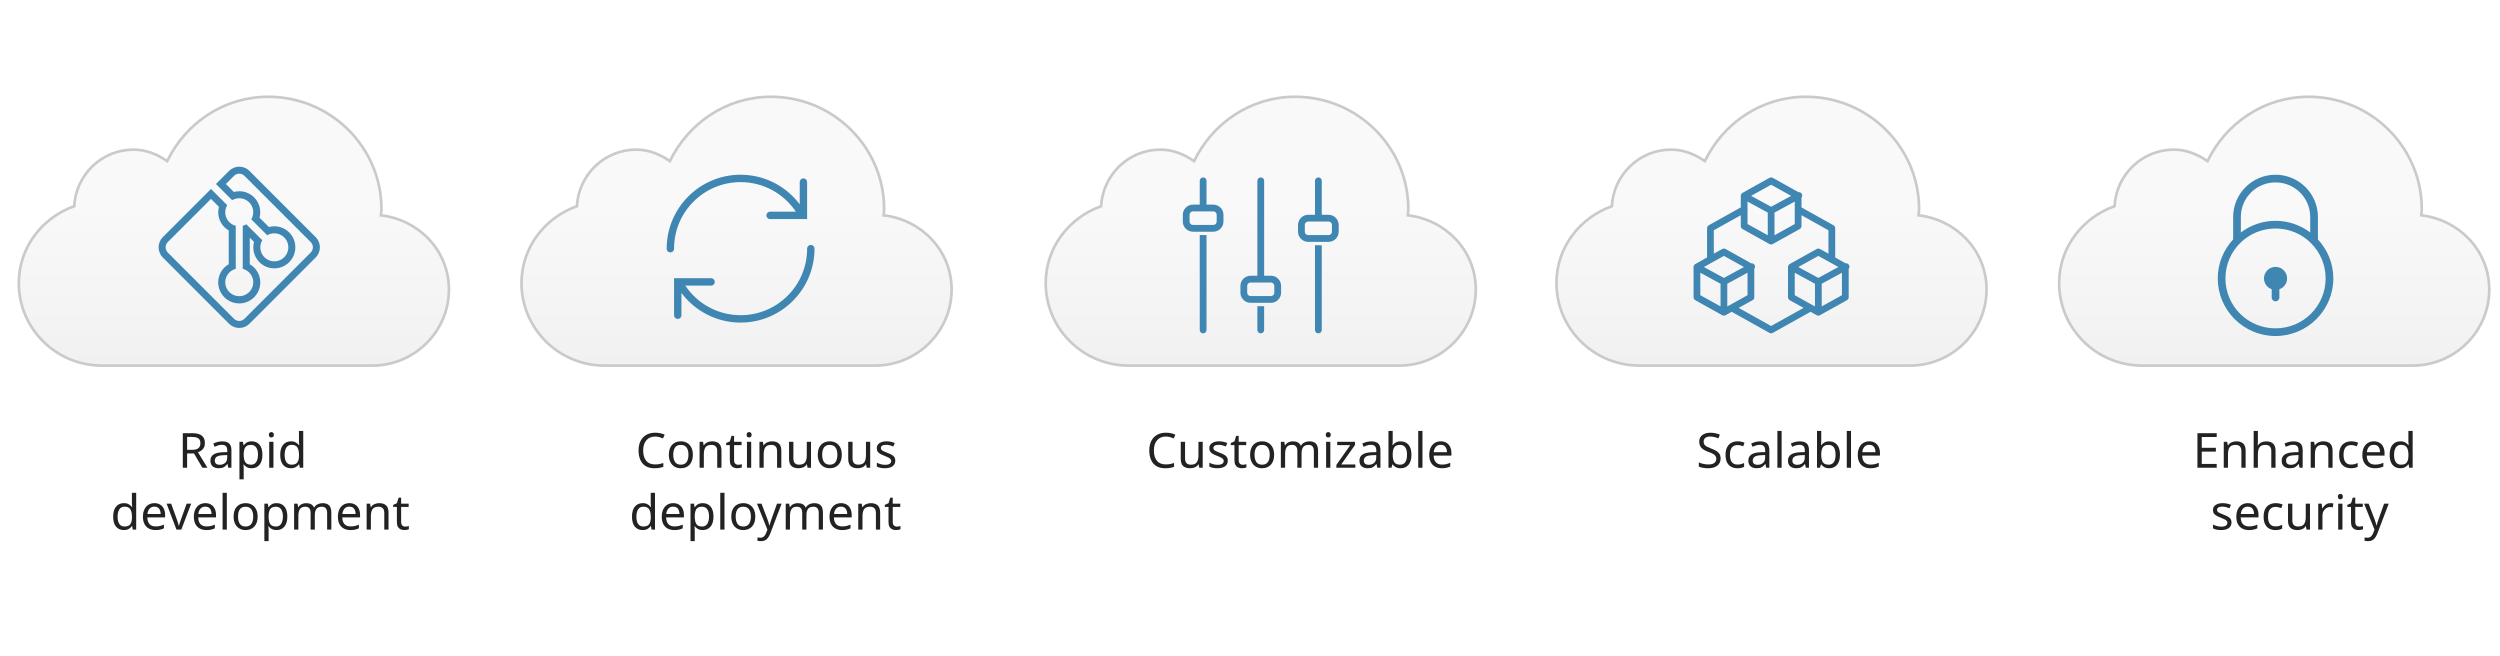
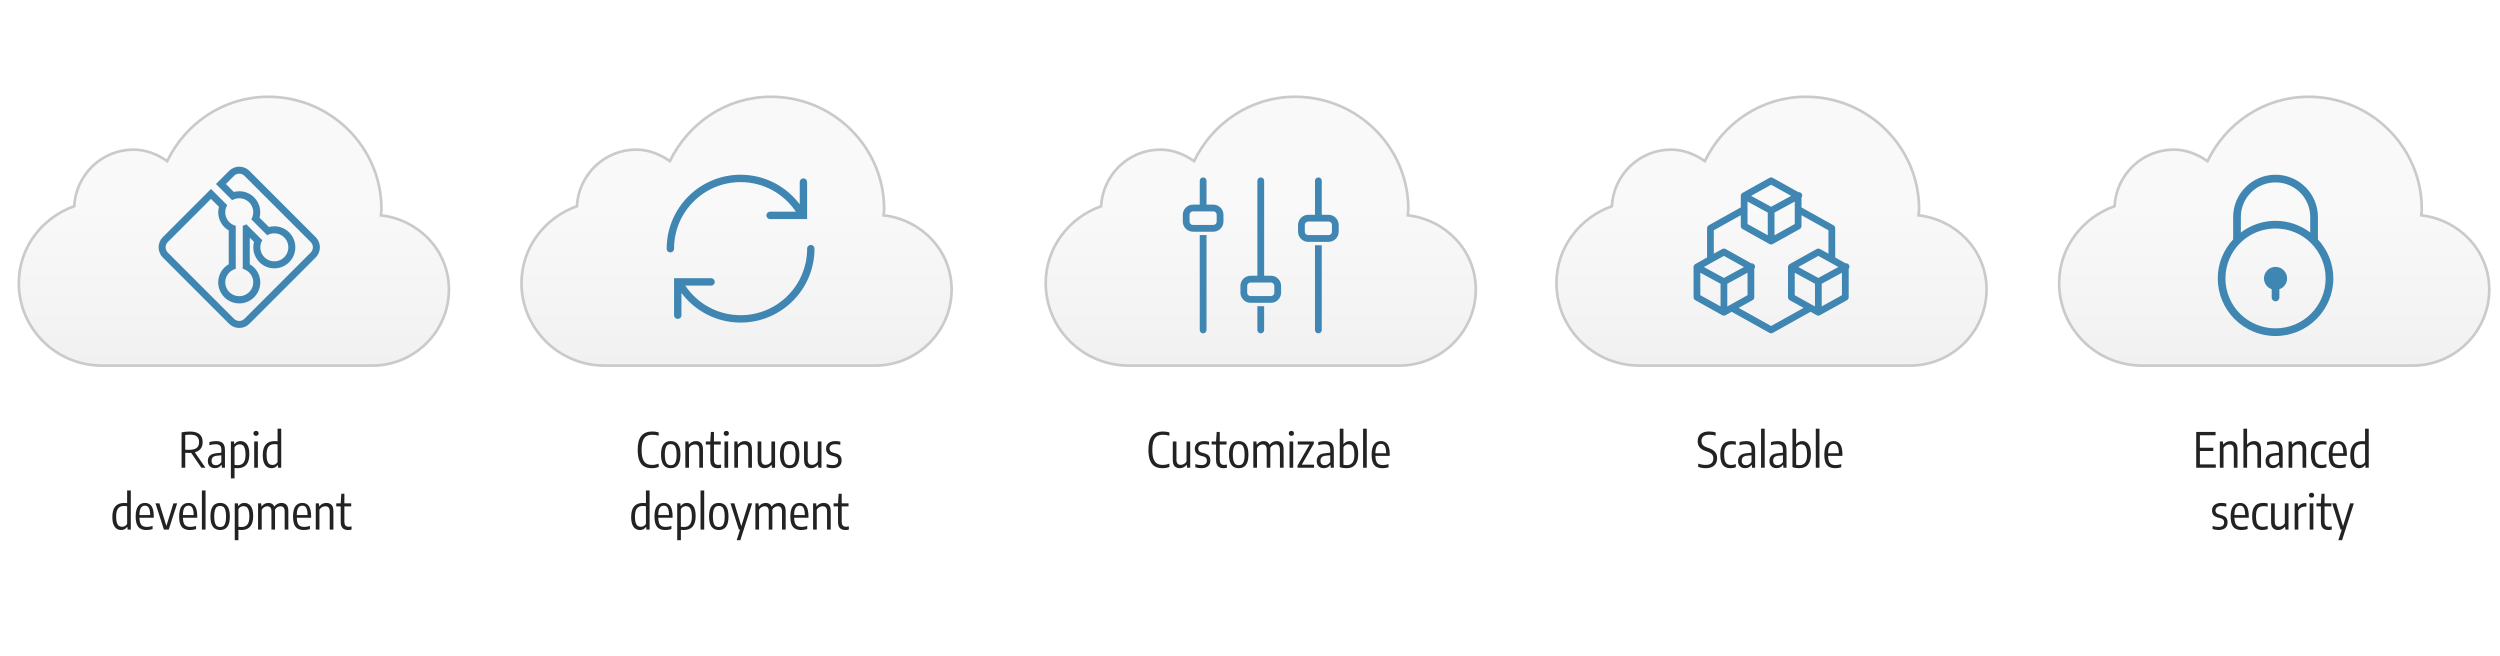
<svg xmlns="http://www.w3.org/2000/svg" width="930" height="244">
  <defs>
    <linearGradient x1="50%" y1="39.966%" x2="50%" y2="100%" id="a">
      <stop stop-color="#F9F9F9" offset="0%" />
      <stop stop-color="#F1F1F1" offset="100%" />
    </linearGradient>
  </defs>
  <g fill="none" fill-rule="evenodd">
    <path d="M481.8 36c-16.688 0-30.812 9.918-37.6 23.932-3.612-2.47-7.8-4.27-12.5-4.27-11.925 0-21.438 9.372-22.1 21.053-11.925 4.27-20.6 15.318-20.6 28.6C389 122.246 402.85 136 419.9 136h100.6c15.7 0 28.5-12.711 28.5-28.302 0-14.461-11.175-25.956-25.3-27.607.05-.77.2-1.49.2-2.284C523.9 54.77 505 36 481.8 36zM286.8 36c-16.688 0-30.812 9.918-37.6 23.932-3.612-2.47-7.8-4.27-12.5-4.27-11.925 0-21.438 9.372-22.1 21.053-11.925 4.27-20.6 15.318-20.6 28.6C194 122.246 207.85 136 224.9 136h100.6c15.7 0 28.5-12.711 28.5-28.302 0-14.461-11.175-25.956-25.3-27.607.05-.77.2-1.49.2-2.284C328.9 54.77 310 36 286.8 36zM99.8 36c-16.688 0-30.812 9.918-37.6 23.932-3.612-2.47-7.8-4.27-12.5-4.27-11.925 0-21.438 9.372-22.1 21.053C15.675 80.985 7 92.033 7 105.315 7 122.246 20.85 136 37.9 136h100.6c15.7 0 28.5-12.711 28.5-28.302 0-14.461-11.175-25.956-25.3-27.607.05-.77.2-1.49.2-2.284C141.9 54.77 123 36 99.8 36zM671.8 36c-16.688 0-30.812 9.918-37.6 23.932-3.612-2.47-7.8-4.27-12.5-4.27-11.925 0-21.438 9.372-22.1 21.053-11.925 4.27-20.6 15.318-20.6 28.6C579 122.246 592.85 136 609.9 136h100.6c15.7 0 28.5-12.711 28.5-28.302 0-14.461-11.175-25.956-25.3-27.607.05-.77.2-1.49.2-2.284C713.9 54.77 695 36 671.8 36zM858.8 36c-16.688 0-30.812 9.918-37.6 23.932-3.612-2.47-7.8-4.27-12.5-4.27-11.925 0-21.438 9.372-22.1 21.053-11.925 4.27-20.6 15.318-20.6 28.6C766 122.246 779.85 136 796.9 136h100.6c15.7 0 28.5-12.711 28.5-28.302 0-14.461-11.175-25.956-25.3-27.607.05-.77.2-1.49.2-2.284C900.9 54.77 882 36 858.8 36z" stroke="#CACACA" fill="url(#a)" fill-rule="nonzero" />
-     <text font-family="EncodeSansCondensed-Regular, Encode Sans Condensed" font-size="18" font-style="condensed" fill="#222">
-       <tspan x="66.249" y="174">Rapid </tspan>
-       <tspan x="41.117" y="197">development</tspan>
-     </text>
-     <text font-family="EncodeSansCondensed-Regular, Encode Sans Condensed" font-size="18" font-style="condensed" fill="#222">
-       <tspan x="236.448" y="174">Continuous </tspan>
-       <tspan x="234.113" y="197">deployment</tspan>
-     </text>
-     <text font-family="EncodeSansCondensed-Regular, Encode Sans Condensed" font-size="18" font-style="condensed" fill="#222">
-       <tspan x="426.438" y="174">Customizable</tspan>
-     </text>
-     <text font-family="EncodeSansCondensed-Regular, Encode Sans Condensed" font-size="18" font-style="condensed" fill="#222">
-       <tspan x="631.037" y="174">Scalable</tspan>
-     </text>
-     <text font-family="EncodeSansCondensed-Regular, Encode Sans Condensed" font-size="18" font-style="condensed" fill="#222">
-       <tspan x="815.696" y="174">Enhanced </tspan>
-       <tspan x="822.306" y="197">security</tspan>
-     </text>
+     <path d="M74.907 174l-3.788-5.535c-.253.018-.516.027-.793.027-.492 0-.962-.015-1.412-.045V174h-1.368v-13.167c.534-.096 1.043-.17 1.53-.22a14.854 14.854 0 0 1 1.548-.077c1.596 0 2.788.328 3.577.986.789.657 1.184 1.639 1.184 2.947.005.996-.24 1.812-.739 2.448-.498.636-1.226 1.08-2.186 1.332L76.428 174h-1.522zm-4.617-6.66c1.303 0 2.255-.23 2.858-.689.603-.459.904-1.18.904-2.164 0-.954-.265-1.657-.796-2.11-.531-.454-1.378-.68-2.543-.68-.642 0-1.241.048-1.8.144v5.445c.529.036.987.054 1.377.054zm10.072-3.258c.756 0 1.375.108 1.858.324.483.216.847.571 1.094 1.066.246.496.369 1.163.369 2.003V174h-1.144l-.099-1.071h-.09c-.27.408-.61.715-1.021.922-.411.208-.871.311-1.381.311-.523 0-.981-.105-1.377-.315a2.22 2.22 0 0 1-.923-.913c-.219-.4-.328-.875-.328-1.427 0-.876.26-1.555.783-2.038.522-.484 1.331-.776 2.43-.878l1.808-.189v-.99c0-.552-.079-.985-.238-1.3a1.353 1.353 0 0 0-.706-.666c-.313-.13-.723-.194-1.234-.194a7.157 7.157 0 0 0-2.276.387v-1.17c.348-.12.748-.214 1.201-.284a8.483 8.483 0 0 1 1.274-.103zm-.036 8.973c.372 0 .733-.093 1.084-.279.351-.186.661-.492.931-.918v-2.493l-1.71.171c-.654.066-1.138.249-1.453.549-.315.3-.472.723-.472 1.269 0 .57.139.996.418 1.278.279.282.68.423 1.202.423zm5.562-8.82h1.17l.098 1.008h.09c.223-.348.522-.628.9-.841.379-.214.81-.32 1.296-.32.979 0 1.773.382 2.386 1.148.612.765.918 2.002.918 3.712 0 1.77-.371 3.084-1.112 3.942-.741.858-1.85 1.287-3.326 1.287-.354 0-.704-.024-1.053-.072v3.861h-1.367v-13.725zm2.51 8.802c.979 0 1.712-.306 2.201-.918.489-.612.733-1.626.733-3.042 0-.984-.094-1.755-.283-2.313-.189-.558-.444-.943-.765-1.157-.321-.213-.71-.319-1.166-.319-.372 0-.728.096-1.07.288a1.967 1.967 0 0 0-.793.819v6.534c.145.03.326.055.545.077.219.02.418.031.599.031zm6.166.963v-9.765h1.368V174h-1.368zm.684-11.88c-.307 0-.545-.081-.716-.243-.171-.162-.257-.384-.257-.666 0-.282.086-.505.257-.67.171-.166.41-.248.716-.248s.542.082.71.248c.169.165.252.388.252.67 0 .282-.083.504-.251.666-.169.162-.405.243-.712.243zm5.804 12.051a3.06 3.06 0 0 1-1.678-.472c-.495-.316-.89-.834-1.183-1.558-.295-.723-.442-1.666-.442-2.83 0-1.77.371-3.082 1.112-3.938.741-.855 1.85-1.282 3.325-1.282.319 0 .672.021 1.063.063v-4.698h1.368V174h-1.18l-.099-.99h-.09a2.505 2.505 0 0 1-.9.841c-.378.214-.81.32-1.296.32zm.333-1.206c.373 0 .728-.096 1.067-.288.339-.192.604-.465.797-.819v-6.534a5.625 5.625 0 0 0-.554-.077 6.316 6.316 0 0 0-.598-.031c-.979 0-1.712.306-2.201.918-.489.612-.734 1.626-.734 3.042 0 .99.095 1.762.284 2.318.189.555.445.938.77 1.151.324.214.713.32 1.17.32zm-56.29 24.206a3.06 3.06 0 0 1-1.678-.472c-.496-.316-.89-.834-1.184-1.558-.294-.723-.441-1.666-.441-2.83 0-1.77.37-3.082 1.111-3.938.742-.855 1.85-1.282 3.326-1.282.318 0 .672.021 1.062.063v-4.698h1.368V197H47.48l-.099-.99h-.09a2.505 2.505 0 0 1-.9.841c-.378.214-.81.32-1.296.32zm.333-1.206c.372 0 .727-.096 1.067-.288.339-.192.604-.465.796-.819v-6.534a5.625 5.625 0 0 0-.553-.077 6.316 6.316 0 0 0-.599-.031c-.978 0-1.711.306-2.2.918-.49.612-.734 1.626-.734 3.042 0 .99.094 1.762.284 2.318.189.555.445.938.769 1.151.324.214.714.32 1.17.32zm11.781-3.375h-5.337c.018.858.129 1.536.333 2.034.204.498.507.853.909 1.066.402.214.924.32 1.566.32.576 0 1.269-.12 2.079-.36v1.17c-.402.126-.78.216-1.134.27a7.212 7.212 0 0 1-1.089.081c-.93 0-1.692-.166-2.286-.5-.594-.333-1.04-.871-1.337-1.615-.297-.744-.445-1.728-.445-2.952 0-1.722.306-2.99.918-3.803.612-.813 1.464-1.219 2.556-1.219 1.062 0 1.872.402 2.43 1.206.558.804.837 2.085.837 3.843v.459zm-3.276-4.482c-.642 0-1.141.26-1.498.779-.358.519-.545 1.426-.563 2.722h4.005c-.012-.888-.097-1.59-.257-2.106-.159-.516-.377-.877-.656-1.084-.28-.208-.623-.311-1.031-.311zm10.575-.873h1.404L62.78 197h-1.809l-3.132-9.765h1.449l2.61 8.433 2.61-8.433zm8.874 5.355h-5.337c.018.858.129 1.536.333 2.034.204.498.507.853.909 1.066.402.214.924.32 1.566.32.576 0 1.269-.12 2.079-.36v1.17c-.402.126-.78.216-1.134.27a7.212 7.212 0 0 1-1.089.081c-.93 0-1.692-.166-2.286-.5-.594-.333-1.04-.871-1.337-1.615-.297-.744-.445-1.728-.445-2.952 0-1.722.306-2.99.918-3.803.612-.813 1.464-1.219 2.556-1.219 1.062 0 1.872.402 2.43 1.206.558.804.837 2.085.837 3.843v.459zm-3.276-4.482c-.642 0-1.141.26-1.498.779-.358.519-.545 1.426-.563 2.722h4.005c-.012-.888-.097-1.59-.257-2.106-.159-.516-.377-.877-.657-1.084-.279-.208-.622-.311-1.03-.311zM75.101 197v-14.544h1.368V197h-1.368zm6.795.171c-2.412 0-3.618-1.68-3.618-5.04 0-1.758.31-3.039.931-3.843.622-.804 1.517-1.206 2.687-1.206 1.152 0 2.041.405 2.668 1.215.628.81.941 2.085.941 3.825 0 1.752-.31 3.031-.931 3.838-.622.808-1.514 1.211-2.678 1.211zm0-1.116c.48 0 .879-.117 1.197-.351.318-.234.564-.636.738-1.206.174-.57.261-1.35.261-2.34 0-1.008-.087-1.803-.261-2.385-.174-.582-.421-.99-.743-1.224-.32-.234-.718-.351-1.192-.351-.48 0-.88.115-1.201.346-.322.232-.569.633-.743 1.206-.174.574-.261 1.355-.261 2.345 0 1.008.087 1.803.261 2.385.174.582.421.99.743 1.224.32.234.721.351 1.201.351zm5.427-8.82h1.17l.099 1.008h.09c.222-.348.522-.628.9-.841.378-.214.81-.32 1.296-.32.978 0 1.773.382 2.385 1.148.612.765.918 2.002.918 3.712 0 1.77-.37 3.084-1.111 3.942-.742.858-1.85 1.287-3.326 1.287-.354 0-.705-.024-1.053-.072v3.861h-1.368v-13.725zm2.511 8.802c.978 0 1.711-.306 2.2-.918.49-.612.734-1.626.734-3.042 0-.984-.094-1.755-.284-2.313-.189-.558-.443-.943-.764-1.157-.322-.213-.71-.319-1.166-.319-.372 0-.729.096-1.071.288a1.967 1.967 0 0 0-.792.819v6.534c.144.03.325.055.544.077.22.02.419.031.599.031zm14.868-8.955c.78 0 1.402.244 1.868.733.465.49.697 1.292.697 2.408V197h-1.368v-6.723c0-1.296-.522-1.944-1.566-1.944-.354 0-.72.1-1.098.302-.378.2-.693.523-.945.967.018.18.027.369.027.567V197h-1.341v-6.723c0-.696-.135-1.194-.405-1.494-.27-.3-.645-.45-1.125-.45-.372 0-.751.108-1.138.324-.388.216-.701.552-.941 1.008V197h-1.368v-9.765h1.152l.108 1.098h.09c.33-.42.708-.733 1.134-.94.426-.208.888-.311 1.386-.311 1.08 0 1.803.459 2.169 1.377.36-.474.772-.822 1.237-1.044.466-.222.941-.333 1.427-.333zm11.043 5.508h-5.337c.018.858.129 1.536.333 2.034.204.498.507.853.909 1.066.402.214.924.32 1.566.32.576 0 1.269-.12 2.079-.36v1.17c-.402.126-.78.216-1.134.27a7.212 7.212 0 0 1-1.089.081c-.93 0-1.692-.166-2.286-.5-.594-.333-1.04-.871-1.337-1.615-.297-.744-.445-1.728-.445-2.952 0-1.722.306-2.99.918-3.803.612-.813 1.464-1.219 2.556-1.219 1.062 0 1.872.402 2.43 1.206.558.804.837 2.085.837 3.843v.459zm-3.276-4.482c-.642 0-1.141.26-1.498.779-.358.519-.545 1.426-.563 2.722h4.005c-.012-.888-.097-1.59-.257-2.106-.159-.516-.377-.877-.657-1.084-.279-.208-.622-.311-1.03-.311zm4.995-.873h1.152l.108 1.089h.09c.33-.402.714-.71 1.152-.923.438-.213.918-.319 1.44-.319.81 0 1.449.241 1.917.725.468.483.702 1.273.702 2.371V197h-1.368v-6.741c0-.69-.141-1.183-.423-1.48-.282-.298-.684-.446-1.206-.446a2.61 2.61 0 0 0-1.21.315c-.406.21-.734.534-.986.972V197h-1.368v-9.765zm12.321 8.712c.294 0 .624-.042.99-.126v1.197a5.838 5.838 0 0 1-1.269.153c-.894 0-1.578-.241-2.052-.725-.474-.483-.711-1.249-.711-2.299v-5.778h-1.656v-1.134h1.656l.225-3.555h1.143v3.555h2.538v1.134h-2.538v5.589c0 .498.06.891.18 1.179.12.288.301.495.544.621.244.126.56.189.95.189zM242.478 174.171c-1.128 0-2.077-.22-2.848-.661-.771-.442-1.365-1.163-1.782-2.165-.417-1.002-.626-2.328-.626-3.978 0-2.412.458-4.158 1.373-5.238s2.257-1.62 4.028-1.62a8.46 8.46 0 0 1 2.403.342v1.233a7.156 7.156 0 0 0-1.166-.27 8.562 8.562 0 0 0-1.202-.081c-.894 0-1.63.174-2.209.522-.579.348-1.018.933-1.319 1.755-.3.822-.45 1.929-.45 3.321 0 1.422.15 2.544.45 3.366.3.822.735 1.402 1.305 1.742.57.339 1.293.508 2.17.508.39 0 .776-.037 1.16-.113.385-.075.804-.19 1.26-.346v1.233a7.052 7.052 0 0 1-1.206.328 7.359 7.359 0 0 1-1.34.122zm7.038 0c-2.412 0-3.617-1.68-3.617-5.04 0-1.758.31-3.039.931-3.843.621-.804 1.516-1.206 2.686-1.206 1.153 0 2.042.405 2.669 1.215.627.81.94 2.085.94 3.825 0 1.752-.31 3.031-.931 3.838-.621.808-1.513 1.211-2.677 1.211zm0-1.116c.48 0 .88-.117 1.198-.351.318-.234.563-.636.738-1.206.174-.57.26-1.35.26-2.34 0-1.008-.086-1.803-.26-2.385-.175-.582-.422-.99-.743-1.224-.321-.234-.718-.351-1.192-.351-.48 0-.881.115-1.202.346-.321.232-.568.633-.743 1.206-.174.574-.26 1.355-.26 2.345 0 1.008.086 1.803.26 2.385.175.582.422.99.743 1.224.321.234.721.351 1.202.351zm5.428-8.82h1.152l.108 1.089h.09c.33-.402.713-.71 1.151-.923.439-.213.918-.319 1.44-.319.81 0 1.45.241 1.918.725.468.483.702 1.273.702 2.371V174h-1.368v-6.741c0-.69-.141-1.183-.423-1.48-.283-.298-.684-.446-1.207-.446a2.61 2.61 0 0 0-1.21.315c-.405.21-.733.534-.986.972V174h-1.367v-9.765zm12.32 8.712c.295 0 .624-.042.99-.126v1.197a5.838 5.838 0 0 1-1.269.153c-.894 0-1.577-.241-2.052-.725-.474-.483-.71-1.249-.71-2.299v-5.778h-1.656v-1.134h1.656l.224-3.555h1.144v3.555h2.537v1.134h-2.537v5.589c0 .498.06.891.18 1.179.12.288.301.495.544.621.243.126.56.189.95.189zm2.241 1.053v-9.765h1.368V174h-1.368zm.685-11.88c-.307 0-.545-.081-.716-.243-.171-.162-.257-.384-.257-.666 0-.282.086-.505.257-.67.171-.166.41-.248.716-.248s.542.082.71.248c.169.165.252.388.252.67 0 .282-.083.504-.251.666-.169.162-.405.243-.712.243zm2.97 2.115h1.151l.109 1.089h.09c.33-.402.713-.71 1.151-.923.439-.213.918-.319 1.44-.319.81 0 1.45.241 1.918.725.468.483.702 1.273.702 2.371V174h-1.368v-6.741c0-.69-.141-1.183-.423-1.48-.283-.298-.684-.446-1.207-.446a2.61 2.61 0 0 0-1.21.315c-.405.21-.733.534-.986.972V174h-1.368v-9.765zm11.285 9.936c-.798 0-1.43-.243-1.899-.729-.468-.486-.702-1.287-.702-2.403v-6.804h1.368v6.75c0 .696.14 1.192.419 1.49.279.297.67.445 1.175.445.384 0 .778-.105 1.183-.315a2.32 2.32 0 0 0 .968-.963v-7.407h1.368V174h-1.152l-.108-1.062h-.09c-.337.408-.72.715-1.153.923-.432.207-.89.31-1.377.31zm9.315 0c-2.412 0-3.618-1.68-3.618-5.04 0-1.758.311-3.039.932-3.843.621-.804 1.516-1.206 2.686-1.206 1.153 0 2.042.405 2.669 1.215.627.81.94 2.085.94 3.825 0 1.752-.31 3.031-.931 3.838-.621.808-1.513 1.211-2.678 1.211zm0-1.116c.48 0 .88-.117 1.197-.351.319-.234.564-.636.738-1.206.175-.57.262-1.35.262-2.34 0-1.008-.087-1.803-.262-2.385-.174-.582-.421-.99-.742-1.224-.321-.234-.718-.351-1.192-.351-.48 0-.881.115-1.202.346-.321.232-.568.633-.743 1.206-.174.574-.26 1.355-.26 2.345 0 1.008.086 1.803.26 2.385.175.582.422.99.743 1.224.321.234.721.351 1.201.351zm7.947 1.116c-.798 0-1.43-.243-1.899-.729-.468-.486-.702-1.287-.702-2.403v-6.804h1.368v6.75c0 .696.14 1.192.419 1.49.279.297.67.445 1.175.445.384 0 .778-.105 1.183-.315a2.32 2.32 0 0 0 .968-.963v-7.407h1.368V174h-1.152l-.108-1.062h-.09c-.337.408-.72.715-1.153.923-.432.207-.89.31-1.377.31zm8.029 0a6.7 6.7 0 0 1-2.233-.369v-1.161c.793.252 1.53.378 2.214.378.679 0 1.194-.142 1.548-.428.355-.285.531-.691.531-1.219 0-.45-.107-.796-.323-1.04-.217-.243-.55-.427-1-.553l-.99-.261c-.768-.21-1.324-.53-1.669-.958-.345-.43-.518-.992-.518-1.688 0-.546.132-1.029.397-1.449.264-.42.652-.748 1.165-.986.513-.237 1.13-.355 1.85-.355.654 0 1.286.072 1.898.216v1.17a8.373 8.373 0 0 0-.918-.171 7.488 7.488 0 0 0-.926-.054c-.733 0-1.278.15-1.639.45-.36.3-.54.687-.54 1.161 0 .408.104.73.311.967.207.238.53.419.967.545l.99.27c.805.216 1.377.54 1.72.972.342.432.512 1.005.512 1.719 0 .588-.133 1.096-.4 1.525a2.542 2.542 0 0 1-1.152.981c-.501.226-1.1.338-1.796.338zm-71.645 23a3.06 3.06 0 0 1-1.679-.472c-.495-.316-.889-.834-1.183-1.558-.294-.723-.441-1.666-.441-2.83 0-1.77.37-3.082 1.111-3.938.742-.855 1.85-1.282 3.326-1.282.318 0 .672.021 1.062.063v-4.698h1.368V197h-1.179l-.099-.99h-.09a2.505 2.505 0 0 1-.9.841c-.378.214-.81.32-1.296.32zm.333-1.206c.372 0 .727-.096 1.066-.288.34-.192.605-.465.797-.819v-6.534a5.625 5.625 0 0 0-.554-.077 6.316 6.316 0 0 0-.598-.031c-.978 0-1.711.306-2.2.918-.49.612-.734 1.626-.734 3.042 0 .99.094 1.762.284 2.318.189.555.445.938.769 1.151.324.214.714.32 1.17.32zm11.781-3.375h-5.337c.018.858.129 1.536.333 2.034.204.498.507.853.909 1.066.402.214.924.32 1.566.32.576 0 1.269-.12 2.079-.36v1.17c-.402.126-.78.216-1.134.27a7.212 7.212 0 0 1-1.089.081c-.93 0-1.692-.166-2.286-.5-.594-.333-1.04-.871-1.337-1.615-.297-.744-.445-1.728-.445-2.952 0-1.722.306-2.99.918-3.803.612-.813 1.464-1.219 2.556-1.219 1.062 0 1.872.402 2.43 1.206.558.804.837 2.085.837 3.843v.459zm-3.276-4.482c-.642 0-1.141.26-1.499.779-.357.519-.544 1.426-.562 2.722h4.005c-.012-.888-.097-1.59-.256-2.106-.16-.516-.378-.877-.657-1.084-.28-.208-.623-.311-1.031-.311zm4.995-.873h1.17l.099 1.008h.09c.222-.348.522-.628.9-.841.378-.214.81-.32 1.296-.32.978 0 1.773.382 2.385 1.148.612.765.918 2.002.918 3.712 0 1.77-.37 3.084-1.111 3.942-.742.858-1.85 1.287-3.326 1.287-.354 0-.705-.024-1.053-.072v3.861h-1.368v-13.725zm2.511 8.802c.978 0 1.711-.306 2.2-.918.49-.612.734-1.626.734-3.042 0-.984-.094-1.755-.284-2.313-.189-.558-.443-.943-.764-1.157-.322-.213-.71-.319-1.166-.319-.372 0-.729.096-1.071.288a1.967 1.967 0 0 0-.792.819v6.534c.144.03.325.055.544.077.22.02.419.031.599.031zm6.165.963v-14.544h1.368V197H260.6zm6.795.171c-2.412 0-3.618-1.68-3.618-5.04 0-1.758.31-3.039.932-3.843.62-.804 1.516-1.206 2.686-1.206 1.152 0 2.041.405 2.668 1.215.628.81.941 2.085.941 3.825 0 1.752-.31 3.031-.932 3.838-.62.808-1.513 1.211-2.677 1.211zm0-1.116c.48 0 .879-.117 1.197-.351.318-.234.564-.636.738-1.206.174-.57.261-1.35.261-2.34 0-1.008-.087-1.803-.261-2.385-.174-.582-.421-.99-.743-1.224-.32-.234-.718-.351-1.192-.351-.48 0-.88.115-1.202.346-.32.232-.568.633-.742 1.206-.174.574-.261 1.355-.261 2.345 0 1.008.087 1.803.261 2.385.174.582.421.99.742 1.224.322.234.722.351 1.202.351zm11.007-8.82h1.404l-4.401 13.725h-1.368l1.278-3.96h-.45l-3.132-9.765h1.449l2.583 8.532 2.637-8.532zm11.304-.153c.78 0 1.402.244 1.868.733.465.49.697 1.292.697 2.408V197h-1.368v-6.723c0-1.296-.522-1.944-1.566-1.944-.354 0-.72.1-1.098.302-.378.2-.693.523-.945.967.018.18.027.369.027.567V197h-1.341v-6.723c0-.696-.135-1.194-.405-1.494-.27-.3-.645-.45-1.125-.45-.372 0-.751.108-1.138.324-.388.216-.701.552-.941 1.008V197h-1.368v-9.765h1.152l.108 1.098h.09c.33-.42.708-.733 1.134-.94.426-.208.888-.311 1.386-.311 1.08 0 1.803.459 2.169 1.377.36-.474.772-.822 1.238-1.044.465-.222.94-.333 1.426-.333zm11.043 5.508h-5.337c.018.858.129 1.536.333 2.034.204.498.507.853.909 1.066.402.214.924.32 1.566.32.576 0 1.269-.12 2.079-.36v1.17c-.402.126-.78.216-1.134.27a7.212 7.212 0 0 1-1.089.081c-.93 0-1.692-.166-2.286-.5-.594-.333-1.04-.871-1.337-1.615-.297-.744-.445-1.728-.445-2.952 0-1.722.306-2.99.918-3.803.612-.813 1.464-1.219 2.556-1.219 1.062 0 1.872.402 2.43 1.206.558.804.837 2.085.837 3.843v.459zm-3.276-4.482c-.642 0-1.141.26-1.499.779-.357.519-.544 1.426-.562 2.722h4.005c-.012-.888-.097-1.59-.256-2.106-.16-.516-.378-.877-.658-1.084-.279-.208-.622-.311-1.03-.311zm4.995-.873h1.152l.108 1.089h.09c.33-.402.714-.71 1.152-.923.438-.213.918-.319 1.44-.319.81 0 1.449.241 1.917.725.468.483.702 1.273.702 2.371V197h-1.368v-6.741c0-.69-.141-1.183-.423-1.48-.282-.298-.684-.446-1.206-.446a2.61 2.61 0 0 0-1.21.315c-.406.21-.734.534-.986.972V197h-1.368v-9.765zm12.321 8.712c.294 0 .624-.042.99-.126v1.197a5.838 5.838 0 0 1-1.269.153c-.894 0-1.578-.241-2.052-.725-.474-.483-.711-1.249-.711-2.299v-5.778h-1.656v-1.134h1.656l.225-3.555h1.143v3.555h2.538v1.134h-2.538v5.589c0 .498.06.891.18 1.179.12.288.301.495.544.621.244.126.56.189.95.189zM432.467 174.171c-1.128 0-2.077-.22-2.848-.661-.771-.442-1.365-1.163-1.782-2.165-.417-1.002-.625-2.328-.625-3.978 0-2.412.457-4.158 1.372-5.238s2.257-1.62 4.027-1.62a8.46 8.46 0 0 1 2.404.342v1.233a7.156 7.156 0 0 0-1.166-.27 8.562 8.562 0 0 0-1.202-.081c-.894 0-1.63.174-2.209.522-.579.348-1.018.933-1.318 1.755-.3.822-.45 1.929-.45 3.321 0 1.422.15 2.544.45 3.366.3.822.734 1.402 1.305 1.742.57.339 1.292.508 2.168.508.39 0 .777-.037 1.161-.113.385-.075.804-.19 1.26-.346v1.233a7.052 7.052 0 0 1-1.206.328 7.359 7.359 0 0 1-1.34.122zm6.409 0c-.799 0-1.431-.243-1.9-.729-.468-.486-.702-1.287-.702-2.403v-6.804h1.368v6.75c0 .696.14 1.192.419 1.49.279.297.67.445 1.175.445.384 0 .778-.105 1.183-.315a2.32 2.32 0 0 0 .968-.963v-7.407h1.368V174h-1.152l-.108-1.062h-.09c-.337.408-.72.715-1.152.923-.433.207-.891.31-1.377.31zm8.028 0a6.7 6.7 0 0 1-2.233-.369v-1.161c.793.252 1.53.378 2.214.378.679 0 1.194-.142 1.548-.428.355-.285.531-.691.531-1.219 0-.45-.107-.796-.324-1.04-.216-.243-.548-.427-.998-.553l-.99-.261c-.769-.21-1.325-.53-1.67-.958-.345-.43-.518-.992-.518-1.688 0-.546.132-1.029.397-1.449.264-.42.652-.748 1.165-.986.513-.237 1.13-.355 1.85-.355.654 0 1.286.072 1.899.216v1.17a8.373 8.373 0 0 0-.918-.171 7.488 7.488 0 0 0-.928-.054c-.732 0-1.277.15-1.637.45-.36.3-.54.687-.54 1.161 0 .408.103.73.31.967.207.238.53.419.967.545l.99.27c.805.216 1.377.54 1.72.972.342.432.513 1.005.513 1.719 0 .588-.134 1.096-.401 1.525a2.542 2.542 0 0 1-1.152.981c-.501.226-1.1.338-1.796.338zm8.514-1.224c.294 0 .623-.042.99-.126v1.197a5.838 5.838 0 0 1-1.27.153c-.894 0-1.577-.241-2.051-.725-.475-.483-.712-1.249-.712-2.299v-5.778h-1.656v-1.134h1.656l.226-3.555h1.142v3.555h2.538v1.134h-2.538v5.589c0 .498.06.891.18 1.179.12.288.302.495.545.621.243.126.56.189.95.189zm5.39 1.224c-2.412 0-3.618-1.68-3.618-5.04 0-1.758.311-3.039.932-3.843.621-.804 1.516-1.206 2.686-1.206 1.153 0 2.042.405 2.669 1.215.627.81.94 2.085.94 3.825 0 1.752-.31 3.031-.931 3.838-.621.808-1.513 1.211-2.678 1.211zm0-1.116c.48 0 .88-.117 1.197-.351.319-.234.564-.636.738-1.206.175-.57.262-1.35.262-2.34 0-1.008-.087-1.803-.262-2.385-.174-.582-.421-.99-.742-1.224-.321-.234-.718-.351-1.192-.351-.48 0-.881.115-1.202.346-.321.232-.568.633-.743 1.206-.174.574-.26 1.355-.26 2.345 0 1.008.086 1.803.26 2.385.175.582.422.99.743 1.224.321.234.721.351 1.201.351zm14.13-8.973c.78 0 1.403.244 1.868.733.465.49.697 1.292.697 2.408V174h-1.368v-6.723c0-1.296-.521-1.944-1.565-1.944-.355 0-.72.1-1.099.302-.378.2-.692.523-.945.967.019.18.027.369.027.567V174h-1.34v-6.723c0-.696-.135-1.194-.406-1.494-.27-.3-.644-.45-1.125-.45-.372 0-.751.108-1.138.324-.387.216-.7.552-.94 1.008V174h-1.368v-9.765h1.151l.108 1.098h.09c.33-.42.708-.733 1.135-.94.426-.208.887-.311 1.385-.311 1.08 0 1.803.459 2.17 1.377.36-.474.772-.822 1.237-1.044.465-.222.94-.333 1.426-.333zm4.77 9.918v-9.765h1.368V174h-1.368zm.684-11.88c-.306 0-.544-.081-.715-.243-.171-.162-.257-.384-.257-.666 0-.282.086-.505.257-.67.171-.166.41-.248.715-.248.307 0 .543.082.712.248.168.165.252.388.252.67 0 .282-.084.504-.252.666-.169.162-.405.243-.712.243zm3.861 10.746h4.572V174h-6.147v-.837l4.474-7.794h-4.383v-1.134h5.966v.837l-4.482 7.794zm8.613-8.784c.757 0 1.376.108 1.859.324.483.216.847.571 1.093 1.066.247.496.37 1.163.37 2.003V174h-1.143l-.1-1.071h-.09c-.27.408-.61.715-1.021.922-.411.208-.871.311-1.382.311-.522 0-.98-.105-1.377-.315a2.22 2.22 0 0 1-.922-.913c-.219-.4-.329-.875-.329-1.427 0-.876.261-1.555.784-2.038.522-.484 1.331-.776 2.43-.878l1.808-.189v-.99c0-.552-.079-.985-.238-1.3a1.353 1.353 0 0 0-.707-.666c-.312-.13-.722-.194-1.233-.194a7.157 7.157 0 0 0-2.276.387v-1.17c.348-.12.748-.214 1.201-.284a8.483 8.483 0 0 1 1.273-.103zm-.036 8.973c.373 0 .734-.093 1.085-.279.351-.186.661-.492.931-.918v-2.493l-1.71.171c-.654.066-1.138.249-1.453.549-.315.3-.472.723-.472 1.269 0 .57.139.996.418 1.278.279.282.68.423 1.201.423zm8.029 1.116c-.415 0-.845-.036-1.292-.108a6.663 6.663 0 0 1-1.175-.288v-14.319h1.368v5.715h.082c.222-.318.523-.579.904-.783a2.693 2.693 0 0 1 1.292-.306c.948 0 1.72.382 2.317 1.148.597.765.895 2.002.895 3.712 0 3.486-1.463 5.229-4.392 5.229zm.072-1.134c.966 0 1.691-.307 2.178-.923.486-.615.728-1.627.728-3.037 0-.984-.094-1.755-.283-2.313-.189-.558-.445-.943-.77-1.157-.324-.213-.716-.319-1.178-.319-.373 0-.726.093-1.063.279a1.967 1.967 0 0 0-.783.783v6.525c.15.048.335.087.554.117.219.03.424.045.616.045zm6.137.963v-14.544h1.369V174h-1.369zm9.918-4.41h-5.337c.019.858.13 1.536.334 2.034.204.498.506.853.908 1.066.403.214.924.32 1.567.32.576 0 1.268-.12 2.079-.36v1.17c-.403.126-.78.216-1.135.27a7.212 7.212 0 0 1-1.089.081c-.93 0-1.691-.166-2.285-.5-.595-.333-1.04-.871-1.337-1.615-.297-.744-.445-1.728-.445-2.952 0-1.722.305-2.99.918-3.803.612-.813 1.463-1.219 2.556-1.219 1.062 0 1.871.402 2.43 1.206.558.804.837 2.085.837 3.843v.459zm-3.275-4.482c-.643 0-1.142.26-1.499.779-.357.519-.544 1.426-.563 2.722h4.005c-.011-.888-.097-1.59-.256-2.106-.159-.516-.378-.877-.657-1.084-.279-.208-.622-.311-1.03-.311zM634.51 174.171c-.438 0-.904-.042-1.399-.126a7.579 7.579 0 0 1-1.372-.36v-1.224a8.515 8.515 0 0 0 2.78.486c.943 0 1.65-.202 2.125-.608.474-.405.71-1.006.71-1.804 0-.45-.074-.828-.225-1.134-.15-.306-.39-.57-.72-.792-.33-.222-.78-.432-1.35-.63l-.63-.216c-.948-.33-1.667-.786-2.16-1.368-.492-.582-.737-1.332-.737-2.25 0-.756.161-1.405.486-1.949.324-.543.806-.96 1.448-1.25.643-.292 1.425-.437 2.35-.437.414 0 .838.03 1.273.09.435.06.811.144 1.13.252v1.224a7.682 7.682 0 0 0-2.332-.342c-1.962 0-2.942.771-2.942 2.313 0 .432.071.795.215 1.089.145.294.372.549.685.765.312.216.737.42 1.277.612l.63.216c1.003.342 1.755.808 2.26 1.4.504.59.756 1.357.756 2.299 0 .786-.167 1.46-.5 2.02-.333.562-.817.989-1.454 1.283-.636.294-1.403.441-2.303.441zm9.207 0c-1.248 0-2.188-.396-2.821-1.188-.633-.792-.95-2.079-.95-3.861 0-1.212.161-2.188.482-2.93.321-.74.786-1.277 1.395-1.61.609-.334 1.37-.5 2.282-.5.582 0 1.124.063 1.629.189v1.197a5.8 5.8 0 0 0-1.423-.189c-.69 0-1.246.117-1.669.351-.423.234-.74.627-.95 1.179-.21.552-.314 1.308-.314 2.268 0 .984.095 1.76.287 2.327.193.567.477.97.856 1.21.378.24.863.36 1.458.36.492 0 1.076-.114 1.755-.342v1.188a6.044 6.044 0 0 1-2.017.351zm5.869-10.089c.756 0 1.375.108 1.858.324.483.216.847.571 1.094 1.066.246.496.369 1.163.369 2.003V174h-1.144l-.099-1.071h-.09c-.27.408-.61.715-1.021.922-.411.208-.871.311-1.381.311-.523 0-.981-.105-1.378-.315a2.22 2.22 0 0 1-.922-.913c-.219-.4-.328-.875-.328-1.427 0-.876.26-1.555.783-2.038.522-.484 1.331-.776 2.43-.878l1.809-.189v-.99c0-.552-.08-.985-.239-1.3a1.353 1.353 0 0 0-.707-.666c-.312-.13-.722-.194-1.232-.194a7.157 7.157 0 0 0-2.278.387v-1.17c.349-.12.749-.214 1.202-.284a8.483 8.483 0 0 1 1.274-.103zm-.037 8.973c.373 0 .734-.093 1.085-.279.351-.186.661-.492.932-.918v-2.493l-1.71.171c-.655.066-1.139.249-1.454.549-.315.3-.473.723-.473 1.269 0 .57.14.996.419 1.278.279.282.68.423 1.202.423zm5.563.945v-14.544h1.368V174h-1.369zm6.156-9.918c.756 0 1.375.108 1.858.324.483.216.847.571 1.094 1.066.246.496.368 1.163.368 2.003V174h-1.142l-.1-1.071h-.09c-.27.408-.61.715-1.021.922-.411.208-.871.311-1.381.311-.523 0-.981-.105-1.378-.315a2.22 2.22 0 0 1-.922-.913c-.219-.4-.328-.875-.328-1.427 0-.876.26-1.555.783-2.038.522-.484 1.331-.776 2.43-.878l1.808-.189v-.99c0-.552-.079-.985-.238-1.3a1.353 1.353 0 0 0-.707-.666c-.312-.13-.722-.194-1.233-.194a7.157 7.157 0 0 0-2.276.387v-1.17c.348-.12.748-.214 1.201-.284a8.483 8.483 0 0 1 1.274-.103zm-.037 8.973c.373 0 .734-.093 1.085-.279.351-.186.661-.492.931-.918v-2.493l-1.71.171c-.654.066-1.138.249-1.453.549-.315.3-.472.723-.472 1.269 0 .57.139.996.418 1.278.279.282.68.423 1.202.423zm8.029 1.116c-.415 0-.845-.036-1.292-.108a6.663 6.663 0 0 1-1.174-.288v-14.319h1.368v5.715h.08c.223-.318.524-.579.905-.783a2.693 2.693 0 0 1 1.291-.306c.949 0 1.721.382 2.318 1.148.597.765.896 2.002.896 3.712 0 3.486-1.464 5.229-4.393 5.229zm.072-1.134c.966 0 1.691-.307 2.178-.923.486-.615.729-1.627.729-3.037 0-.984-.095-1.755-.284-2.313-.189-.558-.445-.943-.77-1.157-.324-.213-.716-.319-1.178-.319-.373 0-.726.093-1.063.279a1.967 1.967 0 0 0-.782.783v6.525c.15.048.334.087.553.117.219.03.424.045.616.045zm6.138.963v-14.544h1.367V174h-1.367zm9.918-4.41h-5.337c.017.858.128 1.536.332 2.034.205.498.507.853.91 1.066.402.214.923.32 1.566.32.576 0 1.268-.12 2.078-.36v1.17c-.402.126-.78.216-1.134.27a7.212 7.212 0 0 1-1.088.081c-.93 0-1.692-.166-2.287-.5-.594-.333-1.039-.871-1.336-1.615-.297-.744-.446-1.728-.446-2.952 0-1.722.306-2.99.918-3.803.613-.813 1.464-1.219 2.557-1.219 1.062 0 1.871.402 2.43 1.206.558.804.837 2.085.837 3.843v.459zm-3.277-4.482c-.642 0-1.141.26-1.498.779s-.545 1.426-.563 2.722h4.006c-.013-.888-.098-1.59-.257-2.106-.159-.516-.378-.877-.657-1.084-.279-.208-.622-.311-1.03-.311zM818.36 172.767h5.922V174h-7.29v-13.32h7.2v1.233h-5.832v4.635h4.986v1.233h-4.986v4.986zm7.424-8.532h1.153l.107 1.089h.09c.33-.402.714-.71 1.153-.923.438-.213.917-.319 1.44-.319.81 0 1.448.241 1.917.725.468.483.702 1.273.702 2.371V174h-1.369v-6.741c0-.69-.14-1.183-.423-1.48-.282-.298-.683-.446-1.206-.446a2.61 2.61 0 0 0-1.21.315c-.405.21-.733.534-.986.972V174h-1.368v-9.765zm8.767-4.779h1.367v5.868H836a3.117 3.117 0 0 1 1.12-.931 3.24 3.24 0 0 1 1.427-.311c.786 0 1.41.244 1.871.733.463.49.693 1.289.693 2.399V174h-1.367v-6.723c0-.702-.141-1.198-.423-1.49-.283-.29-.684-.436-1.207-.436-.396 0-.799.102-1.21.306a2.29 2.29 0 0 0-.986.963V174h-1.367v-14.544zm11.276 4.626c.757 0 1.376.108 1.859.324.483.216.847.571 1.093 1.066.247.496.37 1.163.37 2.003V174h-1.144l-.098-1.071h-.09c-.27.408-.611.715-1.022.922-.411.208-.871.311-1.381.311-.523 0-.981-.105-1.377-.315a2.22 2.22 0 0 1-.923-.913c-.219-.4-.329-.875-.329-1.427 0-.876.261-1.555.784-2.038.522-.484 1.331-.776 2.43-.878l1.808-.189v-.99c0-.552-.079-.985-.238-1.3a1.353 1.353 0 0 0-.707-.666c-.312-.13-.722-.194-1.232-.194a7.157 7.157 0 0 0-2.278.387v-1.17c.349-.12.749-.214 1.202-.284a8.483 8.483 0 0 1 1.274-.103zm-.035 8.973c.372 0 .733-.093 1.084-.279.351-.186.661-.492.932-.918v-2.493l-1.71.171c-.655.066-1.139.249-1.454.549-.315.3-.472.723-.472 1.269 0 .57.139.996.418 1.278.279.282.68.423 1.202.423zm5.562-8.82h1.151l.109 1.089h.09c.33-.402.713-.71 1.152-.923.438-.213.917-.319 1.44-.319.81 0 1.448.241 1.916.725.469.483.702 1.273.702 2.371V174h-1.367v-6.741c0-.69-.141-1.183-.423-1.48-.283-.298-.684-.446-1.207-.446a2.61 2.61 0 0 0-1.21.315c-.405.21-.733.534-.986.972V174h-1.367v-9.765zm12.068 9.936c-1.248 0-2.188-.396-2.821-1.188-.633-.792-.95-2.079-.95-3.861 0-1.212.161-2.188.482-2.93.321-.74.786-1.277 1.395-1.61.609-.334 1.37-.5 2.281-.5.583 0 1.125.063 1.63.189v1.197a5.8 5.8 0 0 0-1.423-.189c-.69 0-1.246.117-1.669.351-.423.234-.74.627-.95 1.179-.21.552-.315 1.308-.315 2.268 0 .984.096 1.76.288 2.327.193.567.477.97.856 1.21.378.24.863.36 1.457.36.493 0 1.077-.114 1.755-.342v1.188a6.044 6.044 0 0 1-2.015.351zm9.63-4.581h-5.337c.019.858.13 1.536.333 2.034.205.498.507.853.91 1.066.402.214.923.32 1.566.32.576 0 1.268-.12 2.078-.36v1.17c-.402.126-.78.216-1.134.27a7.212 7.212 0 0 1-1.088.081c-.93 0-1.692-.166-2.287-.5-.594-.333-1.039-.871-1.336-1.615-.297-.744-.445-1.728-.445-2.952 0-1.722.305-2.99.918-3.803.612-.813 1.463-1.219 2.555-1.219 1.063 0 1.872.402 2.43 1.206.559.804.837 2.085.837 3.843v.459zm-3.275-4.482c-.643 0-1.142.26-1.499.779-.357.519-.544 1.426-.563 2.722h4.005c-.012-.888-.097-1.59-.256-2.106-.159-.516-.378-.877-.657-1.084-.279-.208-.622-.311-1.03-.311zm7.83 9.063a3.06 3.06 0 0 1-1.679-.472c-.495-.316-.89-.834-1.183-1.558-.295-.723-.442-1.666-.442-2.83 0-1.77.371-3.082 1.112-3.938.741-.855 1.85-1.282 3.326-1.282.318 0 .671.021 1.062.063v-4.698h1.367V174h-1.178l-.1-.99h-.09a2.505 2.505 0 0 1-.9.841c-.378.214-.81.32-1.296.32zm.332-1.206c.373 0 .728-.096 1.067-.288.339-.192.604-.465.797-.819v-6.534a5.625 5.625 0 0 0-.554-.077 6.316 6.316 0 0 0-.599-.031c-.978 0-1.711.306-2.2.918-.489.612-.734 1.626-.734 3.042 0 .99.095 1.762.284 2.318.189.555.445.938.77 1.151.324.214.713.32 1.17.32zm-52.627 24.206a6.7 6.7 0 0 1-2.232-.369v-1.161c.792.252 1.53.378 2.214.378.678 0 1.194-.142 1.548-.428.354-.285.531-.691.531-1.219 0-.45-.108-.796-.324-1.04-.216-.243-.549-.427-.999-.553l-.99-.261c-.768-.21-1.324-.53-1.67-.958-.345-.43-.517-.992-.517-1.688 0-.546.132-1.029.396-1.449.264-.42.652-.748 1.165-.986.514-.237 1.13-.355 1.85-.355.654 0 1.287.072 1.899.216v1.17a8.373 8.373 0 0 0-.918-.171 7.488 7.488 0 0 0-.927-.054c-.732 0-1.278.15-1.638.45-.36.3-.54.687-.54 1.161 0 .408.103.73.31.967.208.238.53.419.968.545l.99.27c.804.216 1.377.54 1.719.972.342.432.513 1.005.513 1.719 0 .588-.133 1.096-.4 1.525a2.542 2.542 0 0 1-1.153.981c-.5.226-1.099.338-1.795.338zm11.232-4.581h-5.337c.018.858.129 1.536.333 2.034.204.498.507.853.909 1.066.402.214.924.32 1.566.32.576 0 1.269-.12 2.079-.36v1.17c-.402.126-.78.216-1.134.27a7.212 7.212 0 0 1-1.089.081c-.93 0-1.692-.166-2.286-.5-.594-.333-1.04-.871-1.337-1.615-.297-.744-.445-1.728-.445-2.952 0-1.722.306-2.99.918-3.803.612-.813 1.464-1.219 2.556-1.219 1.062 0 1.872.402 2.43 1.206.558.804.837 2.085.837 3.843v.459zm-3.276-4.482c-.642 0-1.141.26-1.499.779-.357.519-.544 1.426-.562 2.722h4.005c-.012-.888-.097-1.59-.256-2.106-.16-.516-.378-.877-.658-1.084-.279-.208-.622-.311-1.03-.311zm8.298 9.063c-1.248 0-2.188-.396-2.822-1.188-.633-.792-.949-2.079-.949-3.861 0-1.212.16-2.188.482-2.93.32-.74.785-1.277 1.394-1.61.61-.334 1.37-.5 2.282-.5.582 0 1.125.063 1.629.189v1.197a5.8 5.8 0 0 0-1.422-.189c-.69 0-1.246.117-1.67.351-.423.234-.739.627-.949 1.179-.21.552-.315 1.308-.315 2.268 0 .984.096 1.76.288 2.327.192.567.477.97.855 1.21s.864.36 1.458.36c.492 0 1.077-.114 1.755-.342v1.188a6.044 6.044 0 0 1-2.016.351zm5.877 0c-.798 0-1.431-.243-1.899-.729-.468-.486-.702-1.287-.702-2.403v-6.804h1.368v6.75c0 .696.14 1.192.418 1.49.28.297.671.445 1.175.445.384 0 .778-.105 1.183-.315a2.32 2.32 0 0 0 .968-.963v-7.407h1.368V197h-1.152l-.108-1.062h-.09c-.336.408-.72.715-1.152.923-.432.207-.891.31-1.377.31zm6.165-9.936h1.143l.117 1.332h.09c.276-.474.628-.831 1.058-1.071.429-.24.898-.36 1.408-.36.138 0 .321.015.549.045v1.305a4.12 4.12 0 0 0-.63-.036c-.474 0-.928.126-1.363.378-.436.252-.77.6-1.004 1.044V197h-1.368v-9.765zm5.598 9.765v-9.765h1.368V197h-1.368zm.684-11.88c-.306 0-.544-.081-.716-.243-.17-.162-.256-.384-.256-.666 0-.282.085-.505.256-.67.172-.166.41-.248.716-.248s.543.082.711.248c.168.165.252.388.252.67 0 .282-.084.504-.252.666-.168.162-.405.243-.711.243zm6.525 10.827c.294 0 .624-.042.99-.126v1.197a5.838 5.838 0 0 1-1.269.153c-.894 0-1.578-.241-2.052-.725-.474-.483-.711-1.249-.711-2.299v-5.778h-1.656v-1.134h1.656l.225-3.555h1.143v3.555h2.538v1.134h-2.538v5.589c0 .498.06.891.18 1.179.12.288.301.495.544.621.244.126.56.189.95.189zm7.821-8.712h1.404l-4.401 13.725h-1.368l1.278-3.96h-.45l-3.132-9.765h1.449l2.583 8.532 2.637-8.532z" fill="#222" />
    <path d="M846.5 65c-8.69 0-15.767 7.054-15.767 15.714v8.349C827.19 92.885 825 97.969 825 103.57c0 11.82 9.641 21.429 21.5 21.429s21.5-9.61 21.5-21.429c0-5.602-2.19-10.686-5.733-14.508v-8.349c0-8.66-7.077-15.714-15.767-15.714zm0 2.857c7.144 0 12.9 5.737 12.9 12.857v5.76c-3.6-2.707-8.057-4.331-12.9-4.331s-9.3 1.624-12.9 4.33v-5.759c0-7.12 5.756-12.857 12.9-12.857zm0 17.143c10.308 0 18.633 8.298 18.633 18.571 0 10.274-8.325 18.572-18.633 18.572s-18.633-8.298-18.633-18.572C827.867 93.298 836.192 85 846.5 85zm0 14.286c-2.374 0-4.3 1.92-4.3 4.285 0 1.859 1.204 3.427 2.867 4.018v3.125a1.434 1.434 0 0 0 2.866 0v-3.125c1.663-.591 2.867-2.16 2.867-4.018a4.294 4.294 0 0 0-4.3-4.285zM658.626 66.006c-.137.03-.27.083-.392.157l-10.036 5.594c-.04.024-.078.049-.118.078l-.039.04-.04.04a.594.594 0 0 0-.078.078c-.058.06-.112.128-.156.197a.589.589 0 0 0-.04.079.589.589 0 0 0-.039.079l-.039.039v.04a.589.589 0 0 0-.04.078v.118c-.014.05-.029.104-.038.158a.954.954 0 0 0 0 .236v4.136l-11.918 6.657a1.26 1.26 0 0 0-.628 1.103v10.872l-4.234 2.363-.156.079c-.04.024-.079.049-.118.078l-.04.04-.038.04a.594.594 0 0 0-.079.078.594.594 0 0 0-.157.197.589.589 0 0 0-.039.079.589.589 0 0 0-.039.079l-.04.039v.04a.589.589 0 0 0-.038.078v.118a1.48 1.48 0 0 0-.04.158.954.954 0 0 0 0 .236v11.069a1.26 1.26 0 0 0 .628 1.103l9.957 5.554.079.039.039.04h.078l.04.039c.024.015.054.03.078.04h.118l.039.039h.392c.108-.015.21-.04.313-.08h.04l.039-.039a.584.584 0 0 0 .078-.039l.118-.079a.584.584 0 0 0 .078-.04l2.078-1.141 14.035 7.838c.387.227.867.227 1.255 0l14.035-7.838 2.195 1.22c.04.03.078.055.118.08h.078l.04.039c.024.015.053.03.078.04H676.15l.04.039h.391c.108-.015.211-.04.314-.08h.04l.038-.039a.584.584 0 0 0 .079-.039l.118-.079a.584.584 0 0 0 .078-.04l9.84-5.474a1.26 1.26 0 0 0 .627-1.103V99.999c.329-.399.378-.96.123-1.413a1.247 1.247 0 0 0-1.26-.635l-3.88-2.166V84.913a1.26 1.26 0 0 0-.628-1.103l-11.918-6.657V73.53c.328-.399.377-.96.123-1.413a1.247 1.247 0 0 0-1.26-.635l-9.526-5.318a1.265 1.265 0 0 0-.745-.157h-.118zm.235 2.718l7.45 4.136-7.45 4.057-7.448-4.057 7.448-4.136zm-8.781 6.263l7.527 4.096v8.43l-7.527-4.176v-5.081a1.298 1.298 0 0 0 0-.748v-2.521zm17.563 0v2.52a1.247 1.247 0 0 0 0 .71v5.12l-7.527 4.176v-8.43l7.527-4.096zm-20.072 5.081v4.018a1.26 1.26 0 0 0 .627 1.103l10.036 5.593.04.04h.078l.039.039c.024.015.054.03.078.04h.118l.04.039h.391c.108-.015.21-.04.314-.08h.039l.04-.039a.584.584 0 0 0 .078-.039l.117-.079a.584.584 0 0 0 .079-.04l9.84-5.474a1.26 1.26 0 0 0 .627-1.103v-4.018l10.036 5.593v8.706l-3.136-1.734a1.265 1.265 0 0 0-.745-.157h-.118c-.137.03-.27.083-.392.157l-10.036 5.594a.584.584 0 0 0-.078.04.594.594 0 0 0-.079.078l-.039.04a.594.594 0 0 0-.078.078 1.24 1.24 0 0 0-.235.355l-.04.039v.04a.589.589 0 0 0-.039.078 1.29 1.29 0 0 0-.039.276V110.556a1.26 1.26 0 0 0 .627 1.103l5.175 2.875-12.075 6.736-12.074-6.736 5.174-2.875a1.26 1.26 0 0 0 .628-1.103V99.999c.328-.399.377-.96.122-1.413a1.247 1.247 0 0 0-1.26-.635l-9.526-5.318a1.265 1.265 0 0 0-.745-.157h-.117c-.137.03-.27.083-.392.157l-3.137 1.734V85.66l10.037-5.593zm-6.273 15.126l7.449 4.136-7.449 4.057-7.449-4.057 2.823-1.576.235-.118a.584.584 0 0 0 .079-.04l.039-.039a.584.584 0 0 0 .078-.04l4.195-2.323zm35.127 0l4.312 2.402c.074.05.152.09.235.119l2.901 1.615-7.448 4.057-7.45-4.057 7.45-4.136zm-43.909 6.263l7.528 4.096v8.43l-7.528-4.176v-8.35zm17.564 0v8.35l-6.351 3.545h-.04a.584.584 0 0 0-.078.04c-.083.03-.162.069-.235.118a.594.594 0 0 0-.079.079l-.744.394v-8.43l7.527-4.096zm17.563 0l7.527 4.096v8.43l-.862-.473-.04-.04-.078-.039a1.1 1.1 0 0 0-.118-.04l-6.429-3.584v-8.35zm17.563 0v8.35l-7.527 4.176v-8.43l7.527-4.096zM447.447 66.006c-.054.01-.108.024-.158.039-.586.133-1 .66-.985 1.26v8.816h-2.521c-2.074 0-3.783 1.707-3.783 3.779v2.519c0 2.071 1.71 3.778 3.783 3.778h7.565c2.073 0 3.782-1.707 3.782-3.778v-2.52c0-2.07-1.709-3.778-3.782-3.778h-2.522v-8.816a1.261 1.261 0 0 0-1.38-1.299zm21.435 0c-.054.01-.109.024-.158.039-.586.133-1 .66-.985 1.26v35.266h-2.522c-2.073 0-3.782 1.707-3.782 3.779v2.519c0 2.07 1.709 3.778 3.782 3.778h7.566c2.073 0 3.782-1.707 3.782-3.778v-2.52c0-2.07-1.709-3.778-3.782-3.778h-2.522V67.305a1.261 1.261 0 0 0-1.38-1.299zm21.435 0c-.055.01-.109.024-.158.039-.586.133-1 .66-.985 1.26V79.9h-2.522c-2.073 0-3.782 1.707-3.782 3.778v2.52c0 2.07 1.709 3.778 3.782 3.778h7.565c2.074 0 3.783-1.707 3.783-3.779v-2.519c0-2.071-1.71-3.778-3.783-3.778h-2.521V67.305a1.261 1.261 0 0 0-1.38-1.299zM443.783 78.64h7.565c.714 0 1.26.546 1.26 1.26v2.519c0 .713-.546 1.26-1.26 1.26h-7.565c-.715 0-1.261-.547-1.261-1.26v-2.52c0-.713.546-1.259 1.26-1.259zm42.87 3.779h7.564c.715 0 1.261.546 1.261 1.26v2.518c0 .714-.546 1.26-1.26 1.26h-7.566c-.714 0-1.26-.546-1.26-1.26v-2.519c0-.713.546-1.26 1.26-1.26zm-40.349 5.038v8.58a.947.947 0 0 0 0 .236v26.45c-.005.453.232.876.626 1.107.394.227.877.227 1.27 0 .395-.231.631-.654.626-1.107v-26.45a.947.947 0 0 0 0-.236v-8.58h-2.522zm42.87 3.778v8.58a.947.947 0 0 0 0 .237v22.671c-.005.453.231.876.625 1.107.394.227.877.227 1.271 0 .394-.231.63-.654.626-1.107v-22.671a.947.947 0 0 0 0-.236v-8.58h-2.522zm-23.957 13.855h7.566c.714 0 1.26.546 1.26 1.26v2.519c0 .713-.546 1.26-1.26 1.26h-7.566c-.714 0-1.26-.547-1.26-1.26v-2.52c0-.713.546-1.259 1.26-1.259zm2.522 8.817v2.283a.947.947 0 0 0 0 .236v6.297c-.005.453.232.876.626 1.107.394.227.876.227 1.27 0 .394-.231.63-.654.626-1.107v-6.297a.947.947 0 0 0 0-.236v-2.283h-2.522zM275.5 65C260.327 65 248 77.327 248 92.5c-.005.494.253.956.682 1.208.43.248.956.248 1.386 0 .43-.252.687-.714.682-1.208 0-13.686 11.064-24.75 24.75-24.75 8.588 0 16.124 4.372 20.566 11H286.5a1.383 1.383 0 0 0-1.209.682c-.247.43-.247.956 0 1.386.253.43.715.687 1.209.682h13.75V67.75a1.38 1.38 0 0 0-1.397-1.396 1.381 1.381 0 0 0-1.353 1.396v8.266C292.478 69.33 284.49 65 275.5 65zm26.103 26.104a1.381 1.381 0 0 0-1.353 1.396c0 13.686-11.065 24.75-24.75 24.75-8.588 0-16.13-4.372-20.566-11h9.566c.494.01.956-.252 1.209-.677.247-.43.247-.961 0-1.39a1.394 1.394 0 0 0-1.209-.683h-11.763a1.474 1.474 0 0 0-.531 0h-1.456v13.75c-.005.494.253.956.682 1.208.43.248.956.248 1.386 0 .43-.252.687-.714.682-1.208v-8.271c5.017 6.687 13.009 11.021 22 11.021 15.173 0 27.5-12.327 27.5-27.5a1.38 1.38 0 0 0-1.397-1.396zM89 64.609c.739 0 1.432.285 1.951.81l24.63 24.63a2.755 2.755 0 0 1 0 3.902l-24.63 24.63c-.52.525-1.212.81-1.951.81a2.723 2.723 0 0 1-1.951-.81l-24.63-24.63a2.755 2.755 0 0 1 0-3.902l16.07-16.07 2.965 2.965a7.799 7.799 0 0 0 2.013 7.546 7.692 7.692 0 0 0 1.62 1.233v12.56a7.814 7.814 0 0 0-3.913 6.76c0 4.316 3.51 7.827 7.826 7.827s7.826-3.511 7.826-7.827a7.814 7.814 0 0 0-3.913-6.76v-9.88l1.585 1.584a7.799 7.799 0 0 0 2.012 7.546 7.778 7.778 0 0 0 5.533 2.293 7.778 7.778 0 0 0 5.534-2.293c3.052-3.052 3.052-8.014 0-11.066a7.73 7.73 0 0 0-5.508-2.283c-.688 0-1.376.092-2.038.27l-3.485-3.485a7.799 7.799 0 0 0-2.013-7.546 7.73 7.73 0 0 0-5.508-2.282c-.687 0-1.375.091-2.038.27l-2.965-2.966 3.027-3.026a2.723 2.723 0 0 1 1.951-.81zM89 62a5.338 5.338 0 0 0-3.796 1.574l-4.87 4.871 6.027 6.028a5.29 5.29 0 0 1 2.664-.724c1.325 0 2.65.505 3.664 1.519 1.717 1.717 1.967 4.325.79 6.323l5.925 5.925a5.29 5.29 0 0 1 2.665-.723c1.325 0 2.65.504 3.663 1.518a5.215 5.215 0 0 1-3.689 8.906 5.2 5.2 0 0 1-3.688-1.528c-1.717-1.717-1.967-4.326-.79-6.328l-5.926-5.926c-.423.25-.871.433-1.335.55v16.025c2.247.58 3.913 2.603 3.913 5.033a5.218 5.218 0 0 1-10.435 0c0-2.43 1.667-4.453 3.914-5.033V83.985a5.159 5.159 0 0 1-2.385-1.34c-1.717-1.717-1.967-4.325-.79-6.323L78.49 70.29 60.574 88.204a5.363 5.363 0 0 0 0 7.592l24.63 24.63A5.338 5.338 0 0 0 89 122a5.338 5.338 0 0 0 3.796-1.574l24.63-24.63a5.363 5.363 0 0 0 0-7.592l-24.63-24.63A5.338 5.338 0 0 0 89 62z" fill="#3F86B2" fill-rule="nonzero" />
  </g>
</svg>
